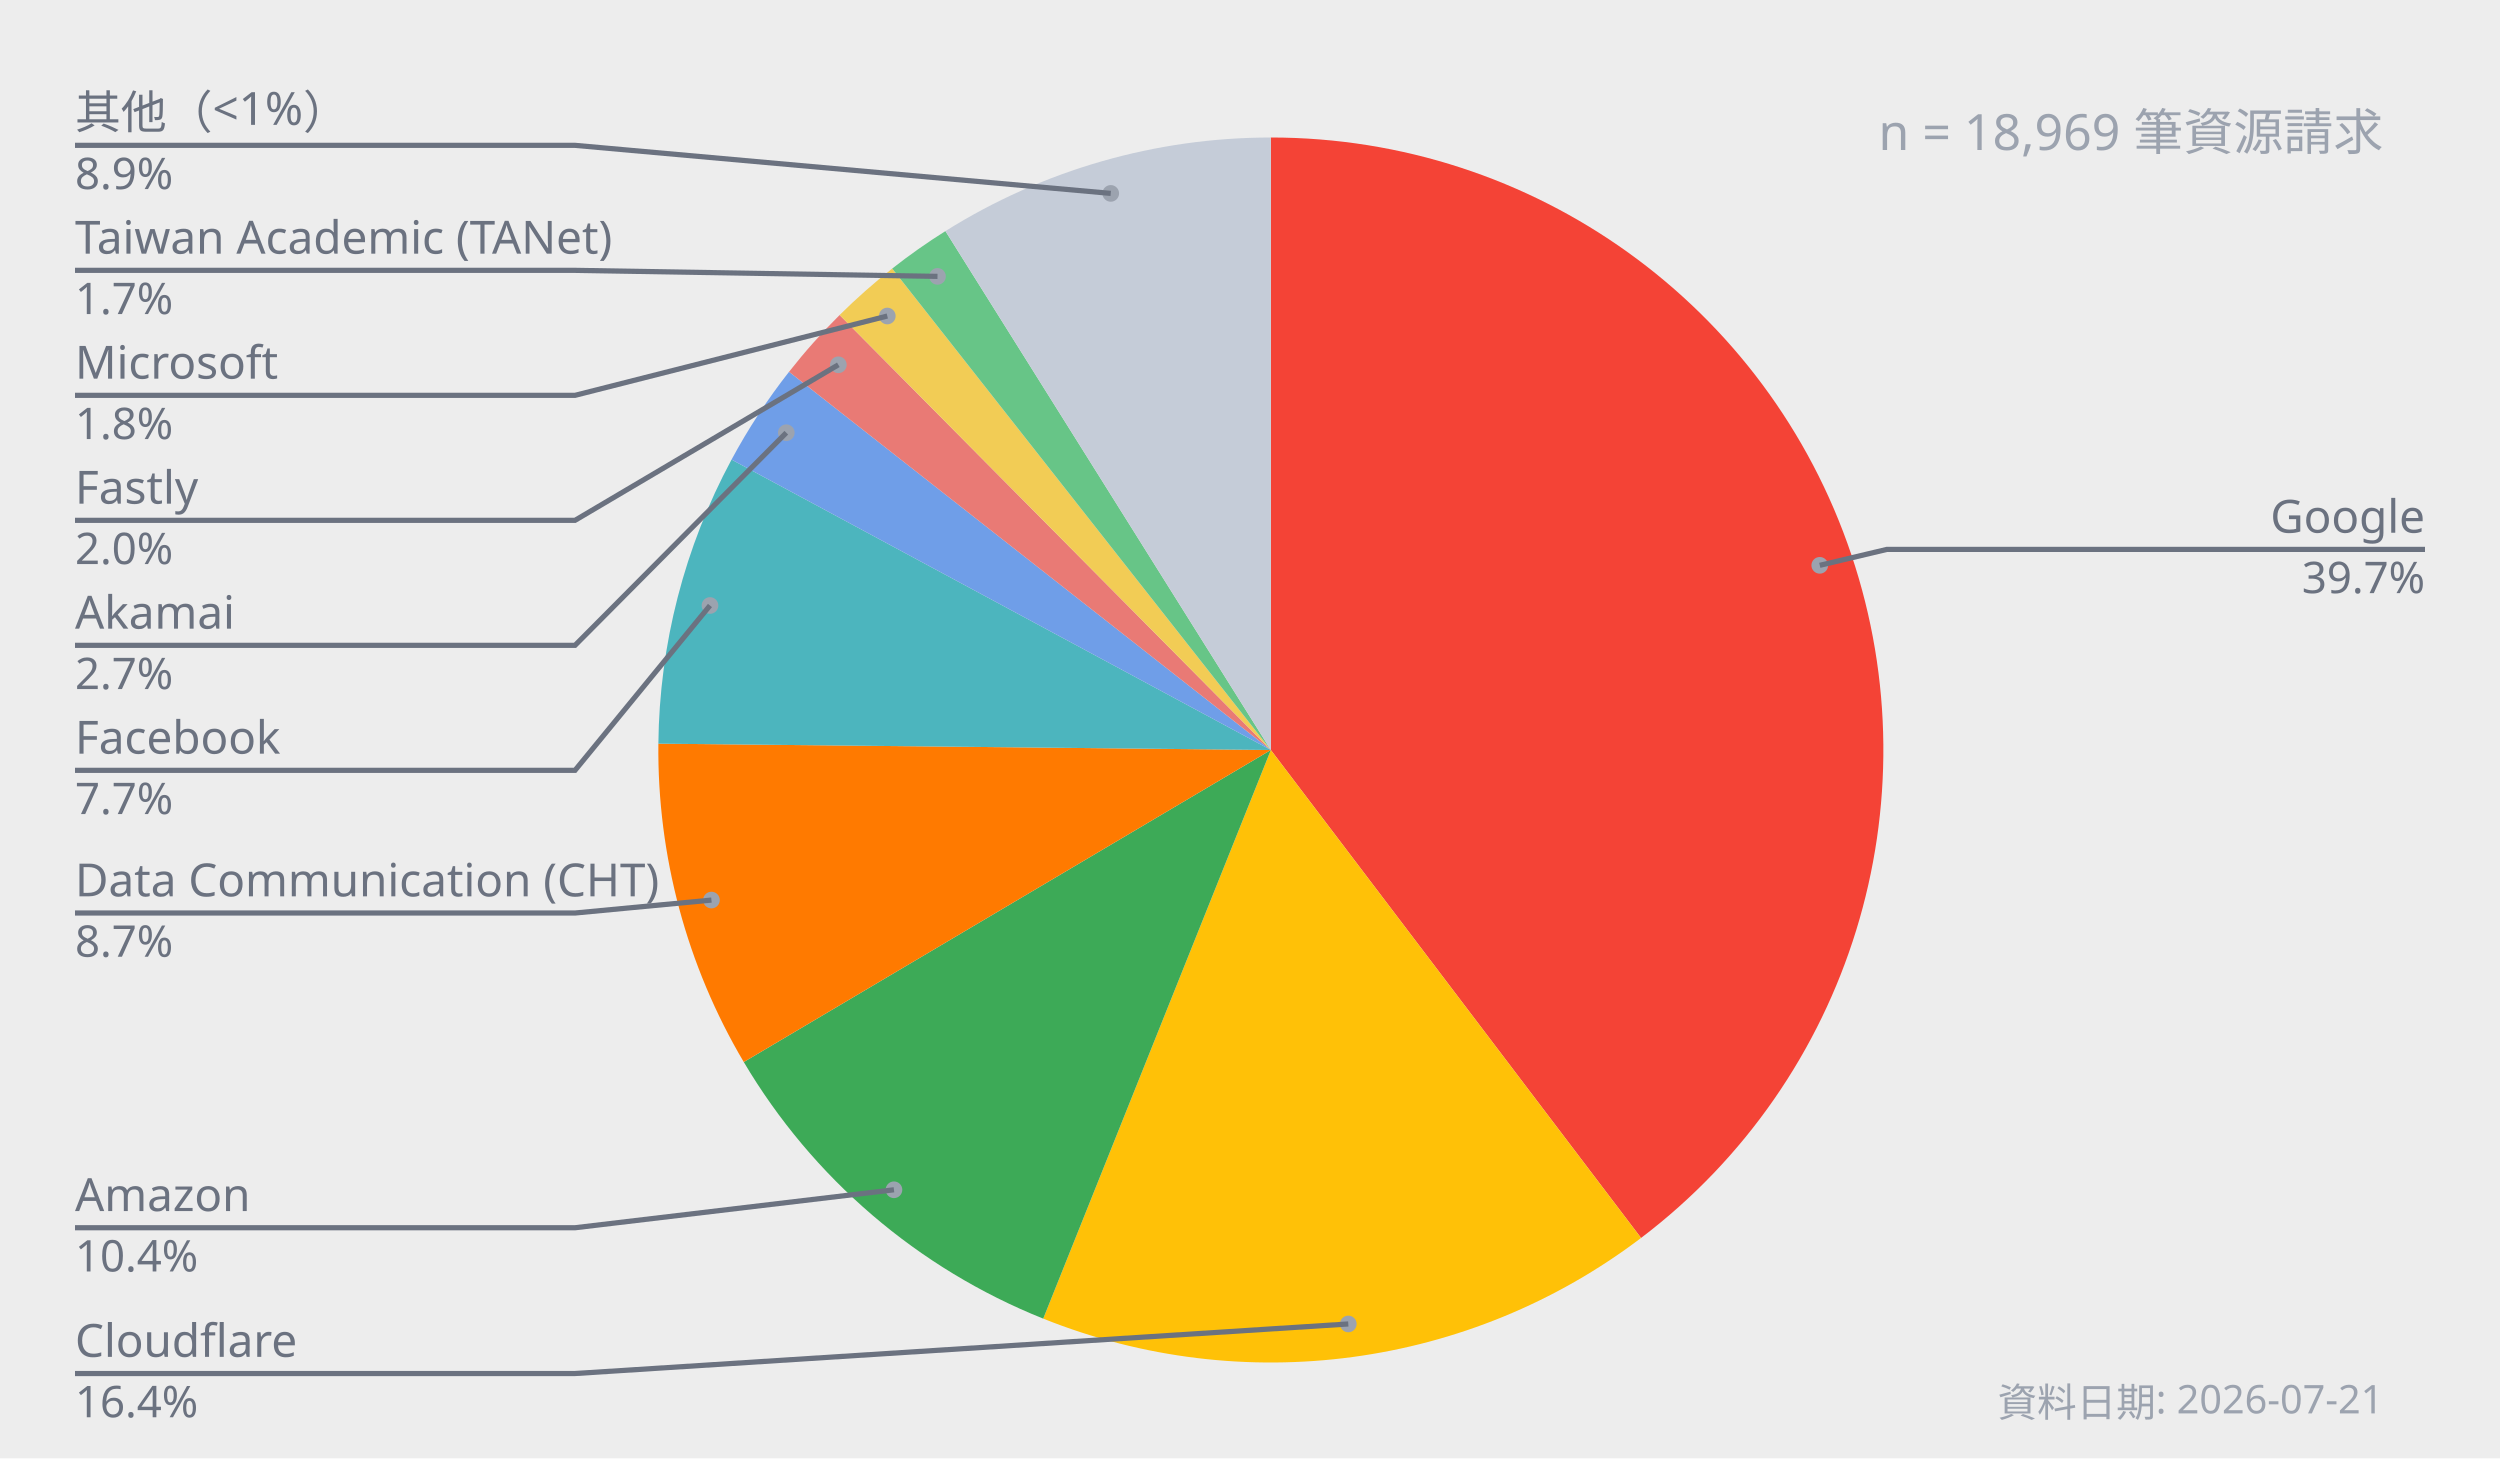
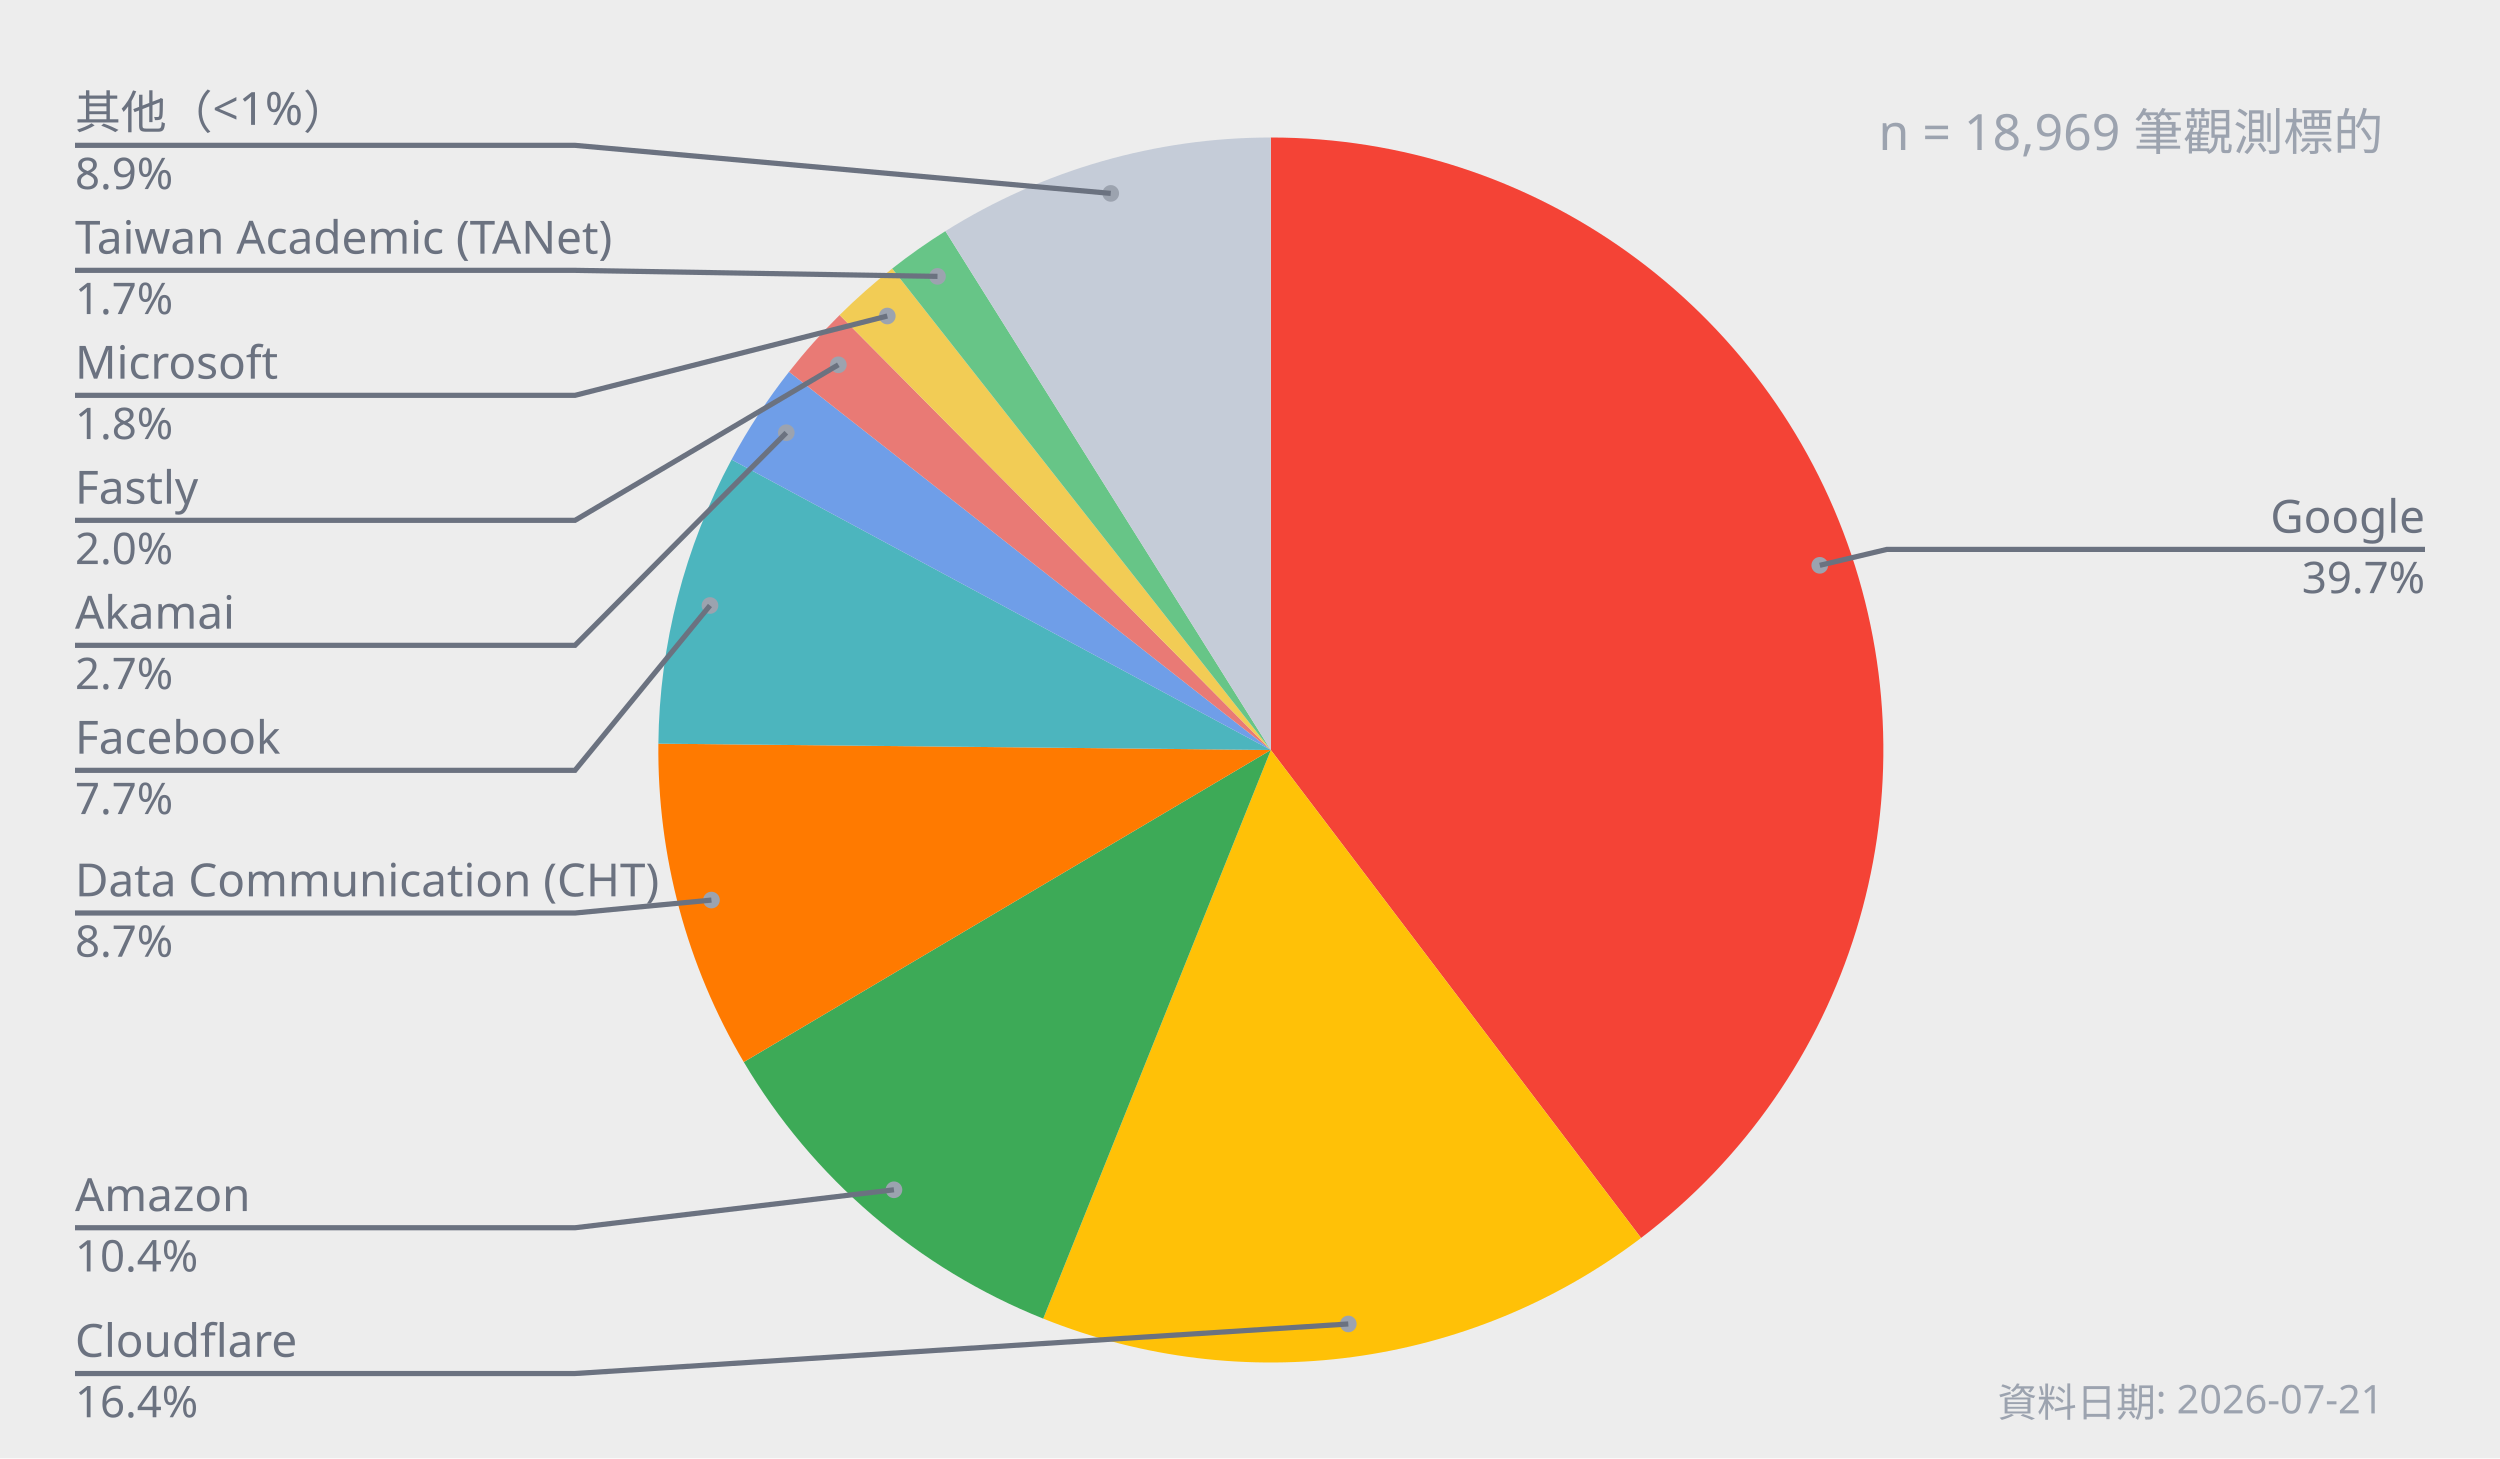
<svg xmlns="http://www.w3.org/2000/svg" width="1200" height="700" viewBox="0 0 1200 700">
  <rect width="100%" height="100%" fill="#EDEDED" />
-   <text x="1144" y="72" text-anchor="end" font-family="'Noto Sans TC','PingFang TC','Microsoft JhengHei',sans-serif" font-size="24" font-weight="400" fill="#9CA3AF">n = 18,969 筆資源請求</text>
+   <text x="1144" y="72" text-anchor="end" font-family="'Noto Sans TC','PingFang TC','Microsoft JhengHei',sans-serif" font-size="24" font-weight="400" fill="#9CA3AF">n = 18,969 筆觀測標的</text>
  <path d="M 610 360 L 610 66 A 294 294 0 0 1 787.703 594.217 Z" fill="#F44336" />
  <path d="M 610 360 L 787.703 594.217 A 294 294 0 0 1 500.744 632.945 Z" fill="#FFC107" />
  <path d="M 610 360 L 500.744 632.945 A 294 294 0 0 1 357.011 509.774 Z" fill="#3DAA57" />
  <path d="M 610 360 L 357.011 509.774 A 294 294 0 0 1 316.016 356.957 Z" fill="#FF7A00" />
  <path d="M 610 360 L 316.016 356.957 A 294 294 0 0 1 351.143 220.612 Z" fill="#4CB5BE" />
  <path d="M 610 360 L 351.143 220.612 A 294 294 0 0 1 378.743 178.461 Z" fill="#6F9EE8" />
  <path d="M 610 360 L 378.743 178.461 A 294 294 0 0 1 403.016 151.209 Z" fill="#E97A75" />
  <path d="M 610 360 L 403.016 151.209 A 294 294 0 0 1 428.251 128.909 Z" fill="#F2CC55" />
  <path d="M 610 360 L 428.251 128.909 A 294 294 0 0 1 453.802 110.925 Z" fill="#67C587" />
  <path d="M 610 360 L 453.802 110.925 A 294 294 0 0 1 610 66 Z" fill="#C5CCD8" />
  <circle cx="533.157" cy="92.831" r="4" fill="#9CA3AF" />
  <polyline points="533.157,92.831 276,69.766 36,69.766" fill="none" stroke="#6B7280" stroke-width="2.5" />
  <text x="36" y="61.766" text-anchor="start" font-family="'Noto Sans TC','PingFang TC','Microsoft JhengHei',sans-serif" font-size="22" font-weight="400" fill="#6B7280">其他（&lt;1%）</text>
  <text x="36" y="90.766" text-anchor="start" font-family="'Noto Sans TC','PingFang TC','Microsoft JhengHei',sans-serif" font-size="21" font-weight="400" fill="#6B7280">8.9%</text>
  <circle cx="449.996" cy="132.662" r="4" fill="#9CA3AF" />
  <polyline points="449.996,132.662 276,129.766 36,129.766" fill="none" stroke="#6B7280" stroke-width="2.5" />
  <text x="36" y="121.766" text-anchor="start" font-family="'Noto Sans TC','PingFang TC','Microsoft JhengHei',sans-serif" font-size="22" font-weight="400" fill="#6B7280">Taiwan Academic (TANet)</text>
  <text x="36" y="150.766" text-anchor="start" font-family="'Noto Sans TC','PingFang TC','Microsoft JhengHei',sans-serif" font-size="21" font-weight="400" fill="#6B7280">1.7%</text>
  <circle cx="425.909" cy="151.686" r="4" fill="#9CA3AF" />
  <polyline points="425.909,151.686 276,189.766 36,189.766" fill="none" stroke="#6B7280" stroke-width="2.5" />
  <text x="36" y="181.766" text-anchor="start" font-family="'Noto Sans TC','PingFang TC','Microsoft JhengHei',sans-serif" font-size="22" font-weight="400" fill="#6B7280">Microsoft</text>
  <text x="36" y="210.766" text-anchor="start" font-family="'Noto Sans TC','PingFang TC','Microsoft JhengHei',sans-serif" font-size="21" font-weight="400" fill="#6B7280">1.8%</text>
  <circle cx="402.404" cy="175.1" r="4" fill="#9CA3AF" />
  <polyline points="402.404,175.1 276,249.766 36,249.766" fill="none" stroke="#6B7280" stroke-width="2.5" />
  <text x="36" y="241.766" text-anchor="start" font-family="'Noto Sans TC','PingFang TC','Microsoft JhengHei',sans-serif" font-size="22" font-weight="400" fill="#6B7280">Fastly</text>
  <text x="36" y="270.766" text-anchor="start" font-family="'Noto Sans TC','PingFang TC','Microsoft JhengHei',sans-serif" font-size="21" font-weight="400" fill="#6B7280">2.0%</text>
  <circle cx="377.424" cy="207.709" r="4" fill="#9CA3AF" />
  <polyline points="377.424,207.709 276,309.766 36,309.766" fill="none" stroke="#6B7280" stroke-width="2.5" />
  <text x="36" y="301.766" text-anchor="start" font-family="'Noto Sans TC','PingFang TC','Microsoft JhengHei',sans-serif" font-size="22" font-weight="400" fill="#6B7280">Akamai</text>
  <text x="36" y="330.766" text-anchor="start" font-family="'Noto Sans TC','PingFang TC','Microsoft JhengHei',sans-serif" font-size="21" font-weight="400" fill="#6B7280">2.7%</text>
  <circle cx="340.791" cy="290.642" r="4" fill="#9CA3AF" />
  <polyline points="340.791,290.642 276,369.766 36,369.766" fill="none" stroke="#6B7280" stroke-width="2.5" />
  <text x="36" y="361.766" text-anchor="start" font-family="'Noto Sans TC','PingFang TC','Microsoft JhengHei',sans-serif" font-size="22" font-weight="400" fill="#6B7280">Facebook</text>
  <text x="36" y="390.766" text-anchor="start" font-family="'Noto Sans TC','PingFang TC','Microsoft JhengHei',sans-serif" font-size="21" font-weight="400" fill="#6B7280">7.7%</text>
  <circle cx="341.493" cy="432.03" r="4" fill="#9CA3AF" />
  <polyline points="341.493,432.03 276,438.248 36,438.248" fill="none" stroke="#6B7280" stroke-width="2.5" />
  <text x="36" y="430.248" text-anchor="start" font-family="'Noto Sans TC','PingFang TC','Microsoft JhengHei',sans-serif" font-size="22" font-weight="400" fill="#6B7280">Data Communication (CHT)</text>
  <text x="36" y="459.248" text-anchor="start" font-family="'Noto Sans TC','PingFang TC','Microsoft JhengHei',sans-serif" font-size="21" font-weight="400" fill="#6B7280">8.7%</text>
  <circle cx="429.104" cy="571.094" r="4" fill="#9CA3AF" />
  <polyline points="429.104,571.094 276,589.318 36,589.318" fill="none" stroke="#6B7280" stroke-width="2.5" />
  <text x="36" y="581.318" text-anchor="start" font-family="'Noto Sans TC','PingFang TC','Microsoft JhengHei',sans-serif" font-size="22" font-weight="400" fill="#6B7280">Amazon</text>
  <text x="36" y="610.318" text-anchor="start" font-family="'Noto Sans TC','PingFang TC','Microsoft JhengHei',sans-serif" font-size="21" font-weight="400" fill="#6B7280">10.4%</text>
  <circle cx="647.182" cy="635.502" r="4" fill="#9CA3AF" />
  <polyline points="647.182,635.502 276,659.287 36,659.287" fill="none" stroke="#6B7280" stroke-width="2.5" />
  <text x="36" y="651.287" text-anchor="start" font-family="'Noto Sans TC','PingFang TC','Microsoft JhengHei',sans-serif" font-size="22" font-weight="400" fill="#6B7280">Cloudflare</text>
  <text x="36" y="680.287" text-anchor="start" font-family="'Noto Sans TC','PingFang TC','Microsoft JhengHei',sans-serif" font-size="21" font-weight="400" fill="#6B7280">16.4%</text>
  <circle cx="873.489" cy="271.357" r="4" fill="#9CA3AF" />
  <polyline points="873.489,271.357 905.714,263.704 1164,263.704" fill="none" stroke="#6B7280" stroke-width="2.5" />
  <text x="1164" y="255.704" text-anchor="end" font-family="'Noto Sans TC','PingFang TC','Microsoft JhengHei',sans-serif" font-size="22" font-weight="400" fill="#6B7280">Google</text>
  <text x="1164" y="284.704" text-anchor="end" font-family="'Noto Sans TC','PingFang TC','Microsoft JhengHei',sans-serif" font-size="21" font-weight="400" fill="#6B7280">39.7%</text>
  <text x="1144" y="680" text-anchor="end" font-family="'Noto Sans TC','PingFang TC','Microsoft JhengHei',sans-serif" font-size="19" font-weight="400" fill="#9CA3AF">資料日期: 2026-07-21</text>
</svg>
